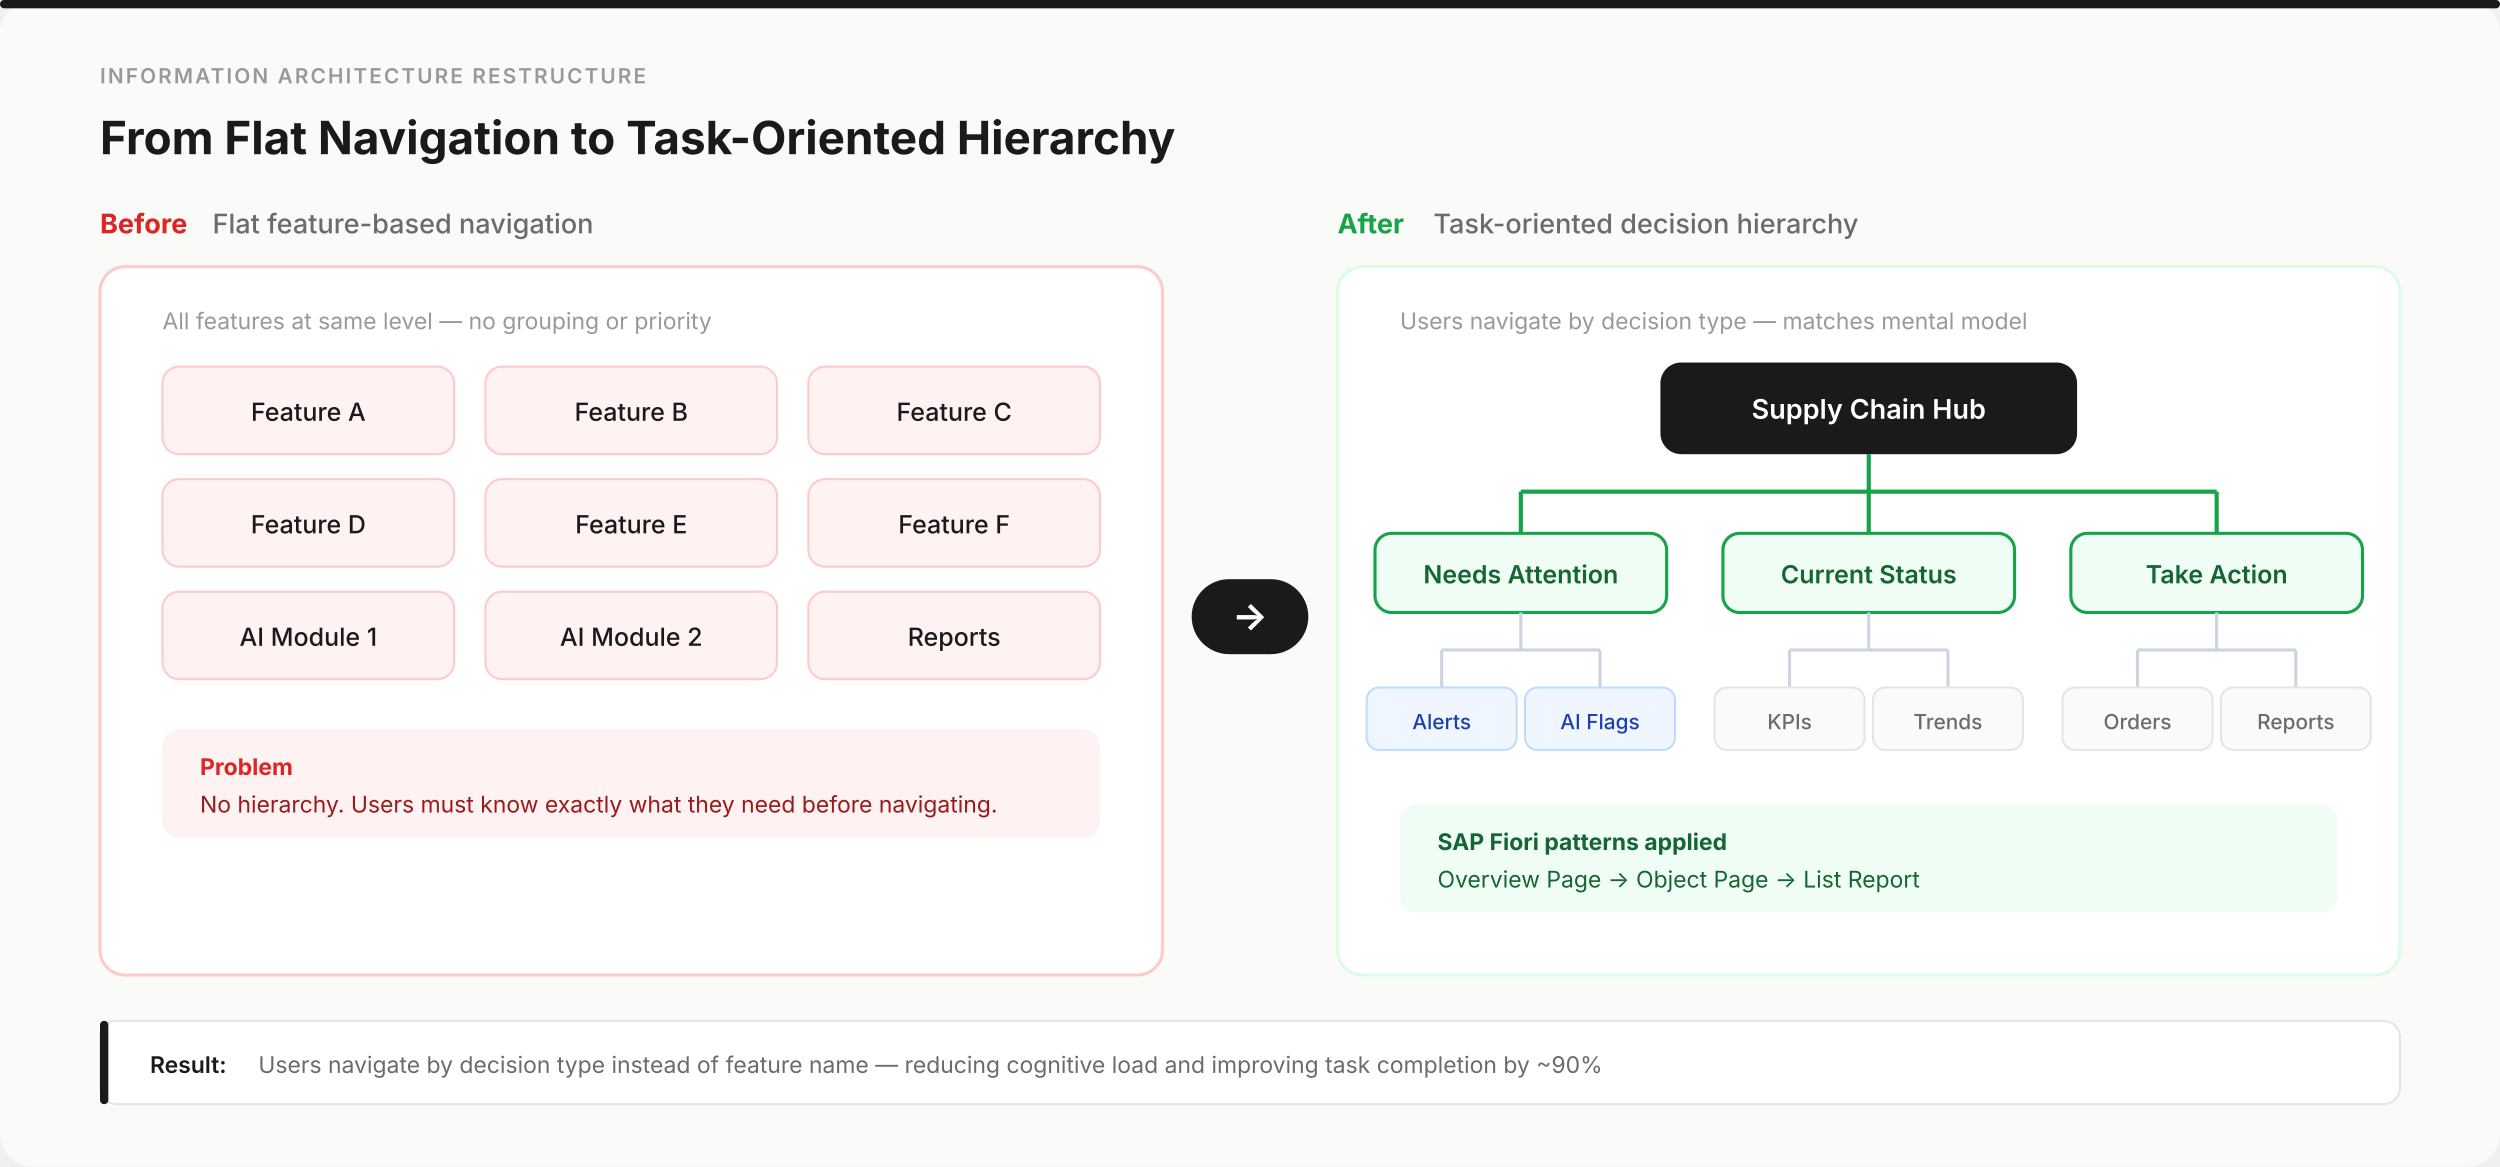
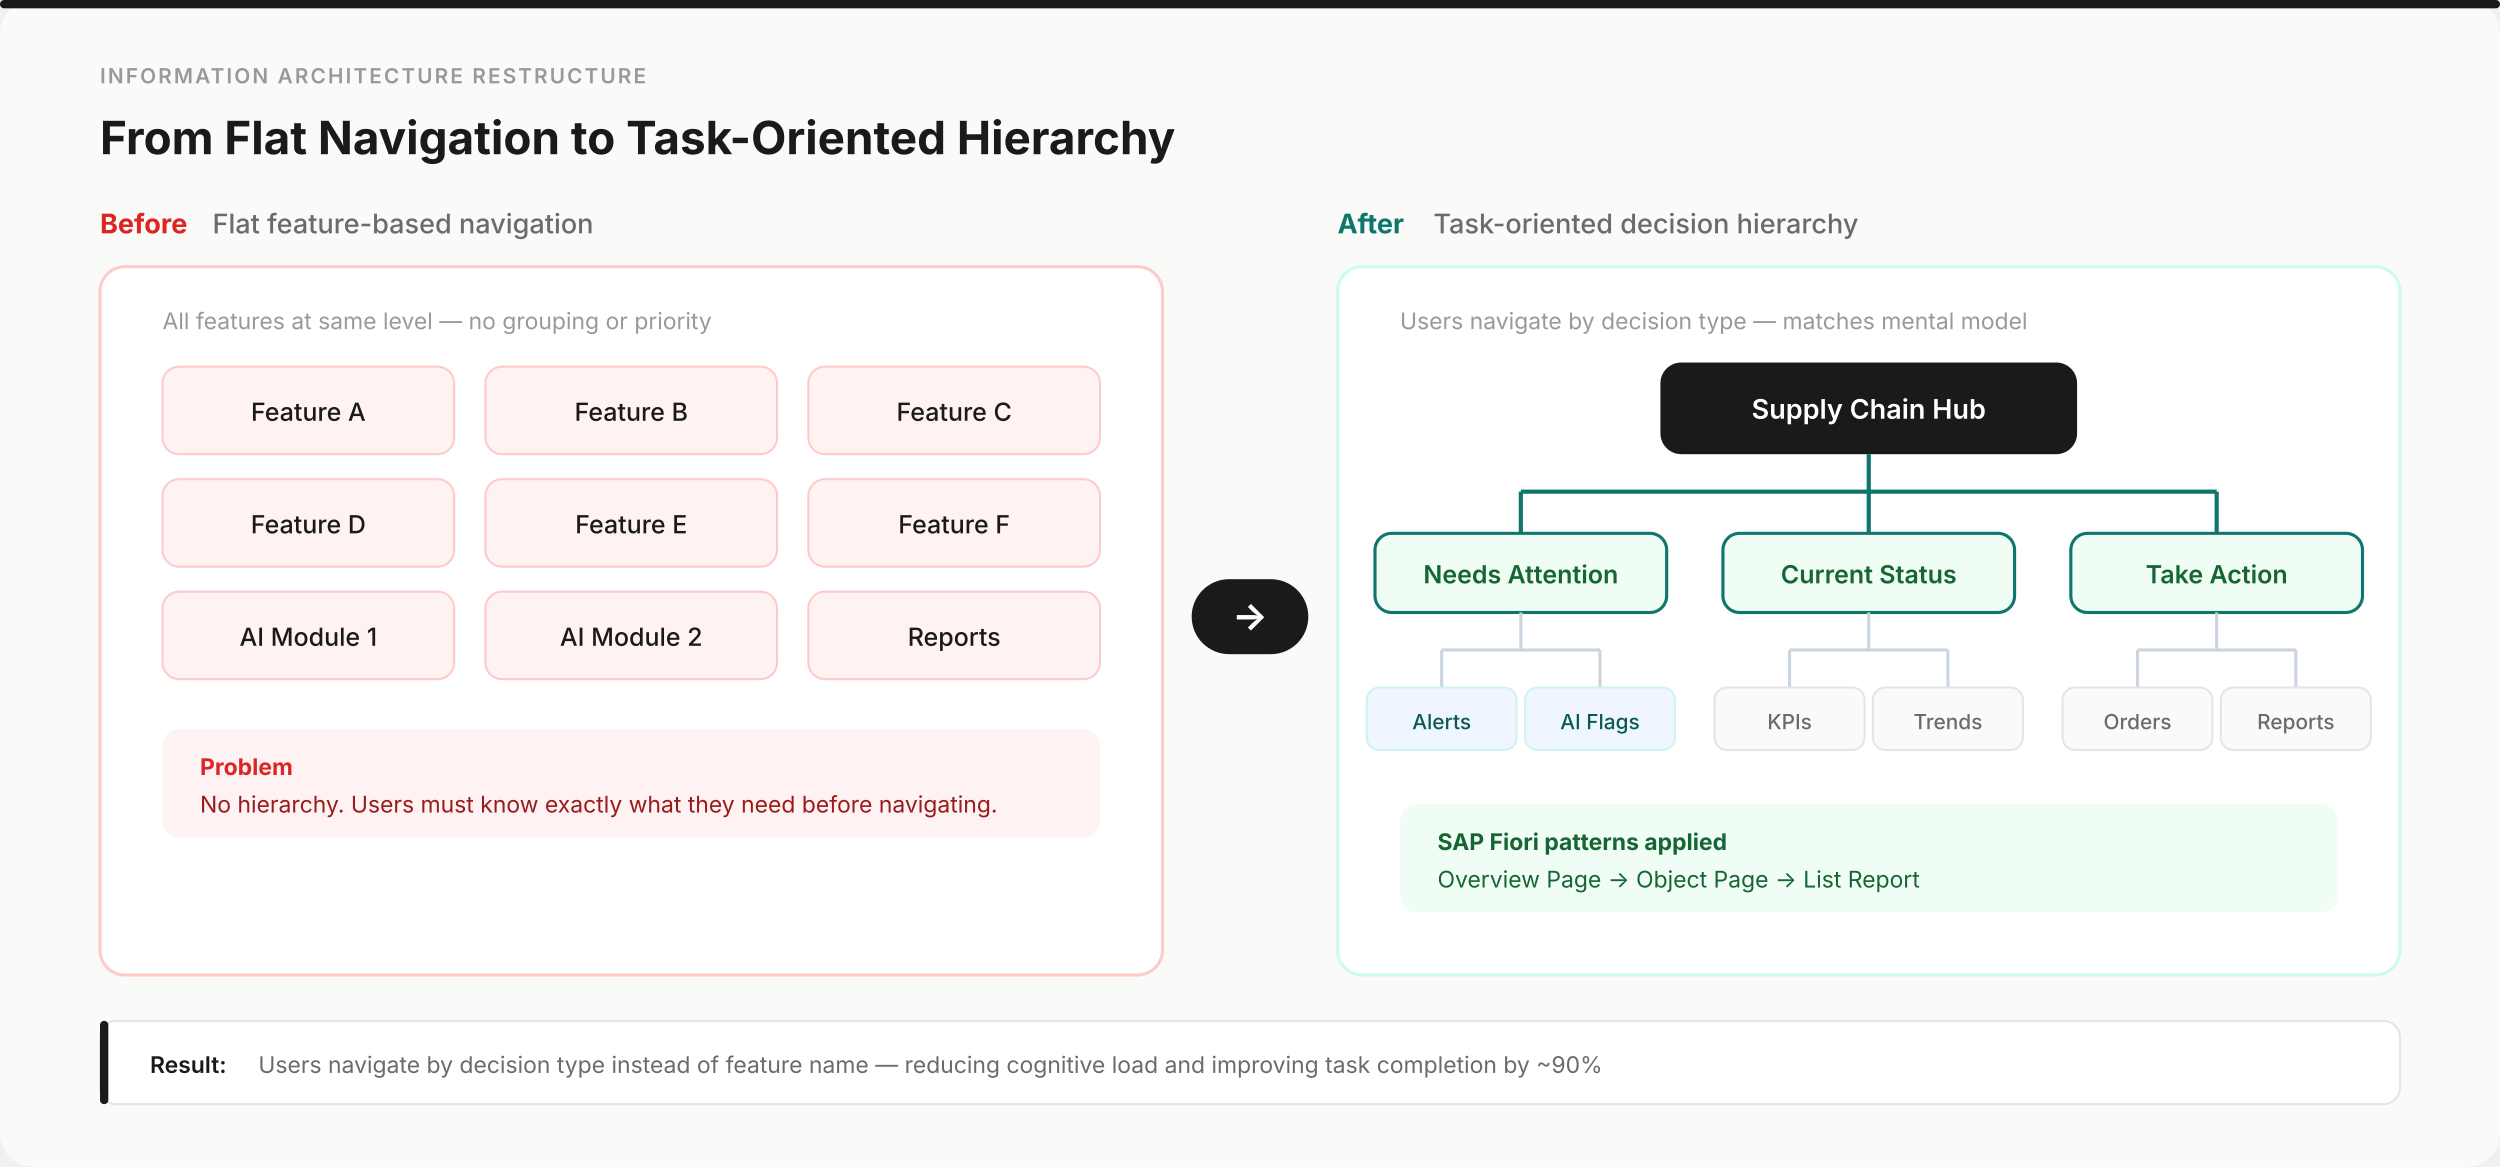
<svg xmlns="http://www.w3.org/2000/svg" viewBox="0 0 1200 560" font-family="Inter, -apple-system, BlinkMacSystemFont, sans-serif">
  <rect width="1200" height="560" rx="16" fill="#FAFAF8" />
  <rect x="0" y="0" width="1200" height="4" rx="2" fill="#1A1A1A" />
  <text x="48" y="40" font-size="10" font-weight="600" fill="#999" letter-spacing="1">INFORMATION ARCHITECTURE RESTRUCTURE</text>
  <text x="48" y="74" font-size="22" font-weight="700" fill="#1A1A1A">From Flat Navigation to Task-Oriented Hierarchy</text>
  <text x="48" y="112" font-size="13" font-weight="700" fill="#DC2626">Before</text>
  <text x="102" y="112" font-size="13" font-weight="500" fill="#6B6B6B">Flat feature-based navigation</text>
  <rect x="48" y="128" width="510" height="340" rx="12" fill="white" stroke="#FECACA" stroke-width="1.5" />
  <text x="78" y="158" font-size="11" fill="#999">All features at same level — no grouping or priority</text>
  <rect x="78" y="176" width="140" height="42" rx="8" fill="#FEF2F2" stroke="#FECACA" stroke-width="1" />
  <text x="148" y="202" text-anchor="middle" font-size="12" font-weight="500" fill="#1A1A1A">Feature A</text>
  <rect x="233" y="176" width="140" height="42" rx="8" fill="#FEF2F2" stroke="#FECACA" stroke-width="1" />
  <text x="303" y="202" text-anchor="middle" font-size="12" font-weight="500" fill="#1A1A1A">Feature B</text>
  <rect x="388" y="176" width="140" height="42" rx="8" fill="#FEF2F2" stroke="#FECACA" stroke-width="1" />
  <text x="458" y="202" text-anchor="middle" font-size="12" font-weight="500" fill="#1A1A1A">Feature C</text>
  <rect x="78" y="230" width="140" height="42" rx="8" fill="#FEF2F2" stroke="#FECACA" stroke-width="1" />
  <text x="148" y="256" text-anchor="middle" font-size="12" font-weight="500" fill="#1A1A1A">Feature D</text>
  <rect x="233" y="230" width="140" height="42" rx="8" fill="#FEF2F2" stroke="#FECACA" stroke-width="1" />
  <text x="303" y="256" text-anchor="middle" font-size="12" font-weight="500" fill="#1A1A1A">Feature E</text>
  <rect x="388" y="230" width="140" height="42" rx="8" fill="#FEF2F2" stroke="#FECACA" stroke-width="1" />
  <text x="458" y="256" text-anchor="middle" font-size="12" font-weight="500" fill="#1A1A1A">Feature F</text>
  <rect x="78" y="284" width="140" height="42" rx="8" fill="#FEF2F2" stroke="#FECACA" stroke-width="1" />
  <text x="148" y="310" text-anchor="middle" font-size="12" font-weight="500" fill="#1A1A1A">AI Module 1</text>
  <rect x="233" y="284" width="140" height="42" rx="8" fill="#FEF2F2" stroke="#FECACA" stroke-width="1" />
  <text x="303" y="310" text-anchor="middle" font-size="12" font-weight="500" fill="#1A1A1A">AI Module 2</text>
  <rect x="388" y="284" width="140" height="42" rx="8" fill="#FEF2F2" stroke="#FECACA" stroke-width="1" />
  <text x="458" y="310" text-anchor="middle" font-size="12" font-weight="500" fill="#1A1A1A">Reports</text>
  <rect x="78" y="350" width="450" height="52" rx="8" fill="#FEF2F2" />
  <text x="96" y="372" font-size="11" font-weight="700" fill="#DC2626">Problem</text>
  <text x="96" y="390" font-size="11" fill="#991B1B">No hierarchy. Users must know exactly what they need before navigating.</text>
  <rect x="572" y="278" width="56" height="36" rx="18" fill="#1A1A1A" />
  <text x="600" y="302" text-anchor="middle" font-size="18" font-weight="700" fill="white">→</text>
-   <text x="642" y="112" font-size="13" font-weight="700" fill="#16A34A">After</text>
+   <text x="642" y="112" font-size="13" font-weight="700" fill="#0F766E">After</text>
  <text x="688" y="112" font-size="13" font-weight="500" fill="#6B6B6B">Task-oriented decision hierarchy</text>
-   <rect x="642" y="128" width="510" height="340" rx="12" fill="white" stroke="#DCFCE7" stroke-width="1.5" />
+   <rect x="642" y="128" width="510" height="340" rx="12" fill="white" stroke="#CCFBF1" stroke-width="1.5" />
  <text x="672" y="158" font-size="11" fill="#999">Users navigate by decision type — matches mental model</text>
  <rect x="797" y="174" width="200" height="44" rx="10" fill="#1A1A1A" />
  <text x="897" y="201" text-anchor="middle" font-size="13" font-weight="600" fill="white">Supply Chain Hub</text>
-   <line x1="897" y1="218" x2="897" y2="236" stroke="#16A34A" stroke-width="2" />
-   <line x1="730" y1="236" x2="1064" y2="236" stroke="#16A34A" stroke-width="2" />
-   <line x1="730" y1="236" x2="730" y2="256" stroke="#16A34A" stroke-width="2" />
-   <line x1="897" y1="236" x2="897" y2="256" stroke="#16A34A" stroke-width="2" />
-   <line x1="1064" y1="236" x2="1064" y2="256" stroke="#16A34A" stroke-width="2" />
-   <rect x="660" y="256" width="140" height="38" rx="8" fill="#F0FDF4" stroke="#16A34A" stroke-width="1.5" />
+   <line x1="897" y1="218" x2="897" y2="236" stroke="#0F766E" stroke-width="2" />
+   <line x1="730" y1="236" x2="1064" y2="236" stroke="#0F766E" stroke-width="2" />
+   <line x1="730" y1="236" x2="730" y2="256" stroke="#0F766E" stroke-width="2" />
+   <line x1="897" y1="236" x2="897" y2="256" stroke="#0F766E" stroke-width="2" />
+   <line x1="1064" y1="236" x2="1064" y2="256" stroke="#0F766E" stroke-width="2" />
+   <rect x="660" y="256" width="140" height="38" rx="8" fill="#F0FDF4" stroke="#0F766E" stroke-width="1.5" />
  <text x="730" y="280" text-anchor="middle" font-size="12" font-weight="600" fill="#166534">Needs Attention</text>
-   <rect x="827" y="256" width="140" height="38" rx="8" fill="#F0FDF4" stroke="#16A34A" stroke-width="1.5" />
+   <rect x="827" y="256" width="140" height="38" rx="8" fill="#F0FDF4" stroke="#0F766E" stroke-width="1.5" />
  <text x="897" y="280" text-anchor="middle" font-size="12" font-weight="600" fill="#166534">Current Status</text>
-   <rect x="994" y="256" width="140" height="38" rx="8" fill="#F0FDF4" stroke="#16A34A" stroke-width="1.5" />
+   <rect x="994" y="256" width="140" height="38" rx="8" fill="#F0FDF4" stroke="#0F766E" stroke-width="1.5" />
  <text x="1064" y="280" text-anchor="middle" font-size="12" font-weight="600" fill="#166534">Take Action</text>
  <line x1="730" y1="294" x2="730" y2="312" stroke="#CBD5E1" stroke-width="1.5" />
  <line x1="692" y1="312" x2="768" y2="312" stroke="#CBD5E1" stroke-width="1.5" />
  <line x1="692" y1="312" x2="692" y2="330" stroke="#CBD5E1" stroke-width="1.5" />
  <line x1="768" y1="312" x2="768" y2="330" stroke="#CBD5E1" stroke-width="1.5" />
  <line x1="897" y1="294" x2="897" y2="312" stroke="#CBD5E1" stroke-width="1.5" />
  <line x1="859" y1="312" x2="935" y2="312" stroke="#CBD5E1" stroke-width="1.5" />
  <line x1="859" y1="312" x2="859" y2="330" stroke="#CBD5E1" stroke-width="1.5" />
  <line x1="935" y1="312" x2="935" y2="330" stroke="#CBD5E1" stroke-width="1.5" />
  <line x1="1064" y1="294" x2="1064" y2="312" stroke="#CBD5E1" stroke-width="1.5" />
  <line x1="1026" y1="312" x2="1102" y2="312" stroke="#CBD5E1" stroke-width="1.5" />
  <line x1="1026" y1="312" x2="1026" y2="330" stroke="#CBD5E1" stroke-width="1.5" />
  <line x1="1102" y1="312" x2="1102" y2="330" stroke="#CBD5E1" stroke-width="1.5" />
-   <rect x="656" y="330" width="72" height="30" rx="6" fill="#EFF6FF" stroke="#BFDBFE" stroke-width="1" />
-   <text x="692" y="350" text-anchor="middle" font-size="10" font-weight="500" fill="#1E40AF">Alerts</text>
-   <rect x="732" y="330" width="72" height="30" rx="6" fill="#EFF6FF" stroke="#BFDBFE" stroke-width="1" />
-   <text x="768" y="350" text-anchor="middle" font-size="10" font-weight="500" fill="#1E40AF">AI Flags</text>
+   <rect x="656" y="330" width="72" height="30" rx="6" fill="#EFF6FF" stroke="#CFF3EE" stroke-width="1" />
+   <text x="692" y="350" text-anchor="middle" font-size="10" font-weight="500" fill="#0B5A54">Alerts</text>
+   <rect x="732" y="330" width="72" height="30" rx="6" fill="#EFF6FF" stroke="#CFF3EE" stroke-width="1" />
+   <text x="768" y="350" text-anchor="middle" font-size="10" font-weight="500" fill="#0B5A54">AI Flags</text>
  <rect x="823" y="330" width="72" height="30" rx="6" fill="#FAFAF8" stroke="#E5E5E3" stroke-width="1" />
  <text x="859" y="350" text-anchor="middle" font-size="10" font-weight="500" fill="#6B6B6B">KPIs</text>
  <rect x="899" y="330" width="72" height="30" rx="6" fill="#FAFAF8" stroke="#E5E5E3" stroke-width="1" />
  <text x="935" y="350" text-anchor="middle" font-size="10" font-weight="500" fill="#6B6B6B">Trends</text>
  <rect x="990" y="330" width="72" height="30" rx="6" fill="#FAFAF8" stroke="#E5E5E3" stroke-width="1" />
  <text x="1026" y="350" text-anchor="middle" font-size="10" font-weight="500" fill="#6B6B6B">Orders</text>
  <rect x="1066" y="330" width="72" height="30" rx="6" fill="#FAFAF8" stroke="#E5E5E3" stroke-width="1" />
  <text x="1102" y="350" text-anchor="middle" font-size="10" font-weight="500" fill="#6B6B6B">Reports</text>
  <rect x="672" y="386" width="450" height="52" rx="8" fill="#F0FDF4" />
  <text x="690" y="408" font-size="11" font-weight="700" fill="#166534">SAP Fiori patterns applied</text>
  <text x="690" y="426" font-size="11" fill="#166534">Overview Page → Object Page → List Report</text>
  <rect x="48" y="490" width="1104" height="40" rx="8" fill="white" stroke="#E5E5E3" stroke-width="1" />
  <rect x="48" y="490" width="4" height="40" rx="2" fill="#1A1A1A" />
  <text x="72" y="515" font-size="11" font-weight="600" fill="#1A1A1A">Result:</text>
  <text x="124" y="515" font-size="11" fill="#6B6B6B">Users navigate by decision type instead of feature name — reducing cognitive load and improving task completion by ~90%</text>
</svg>
